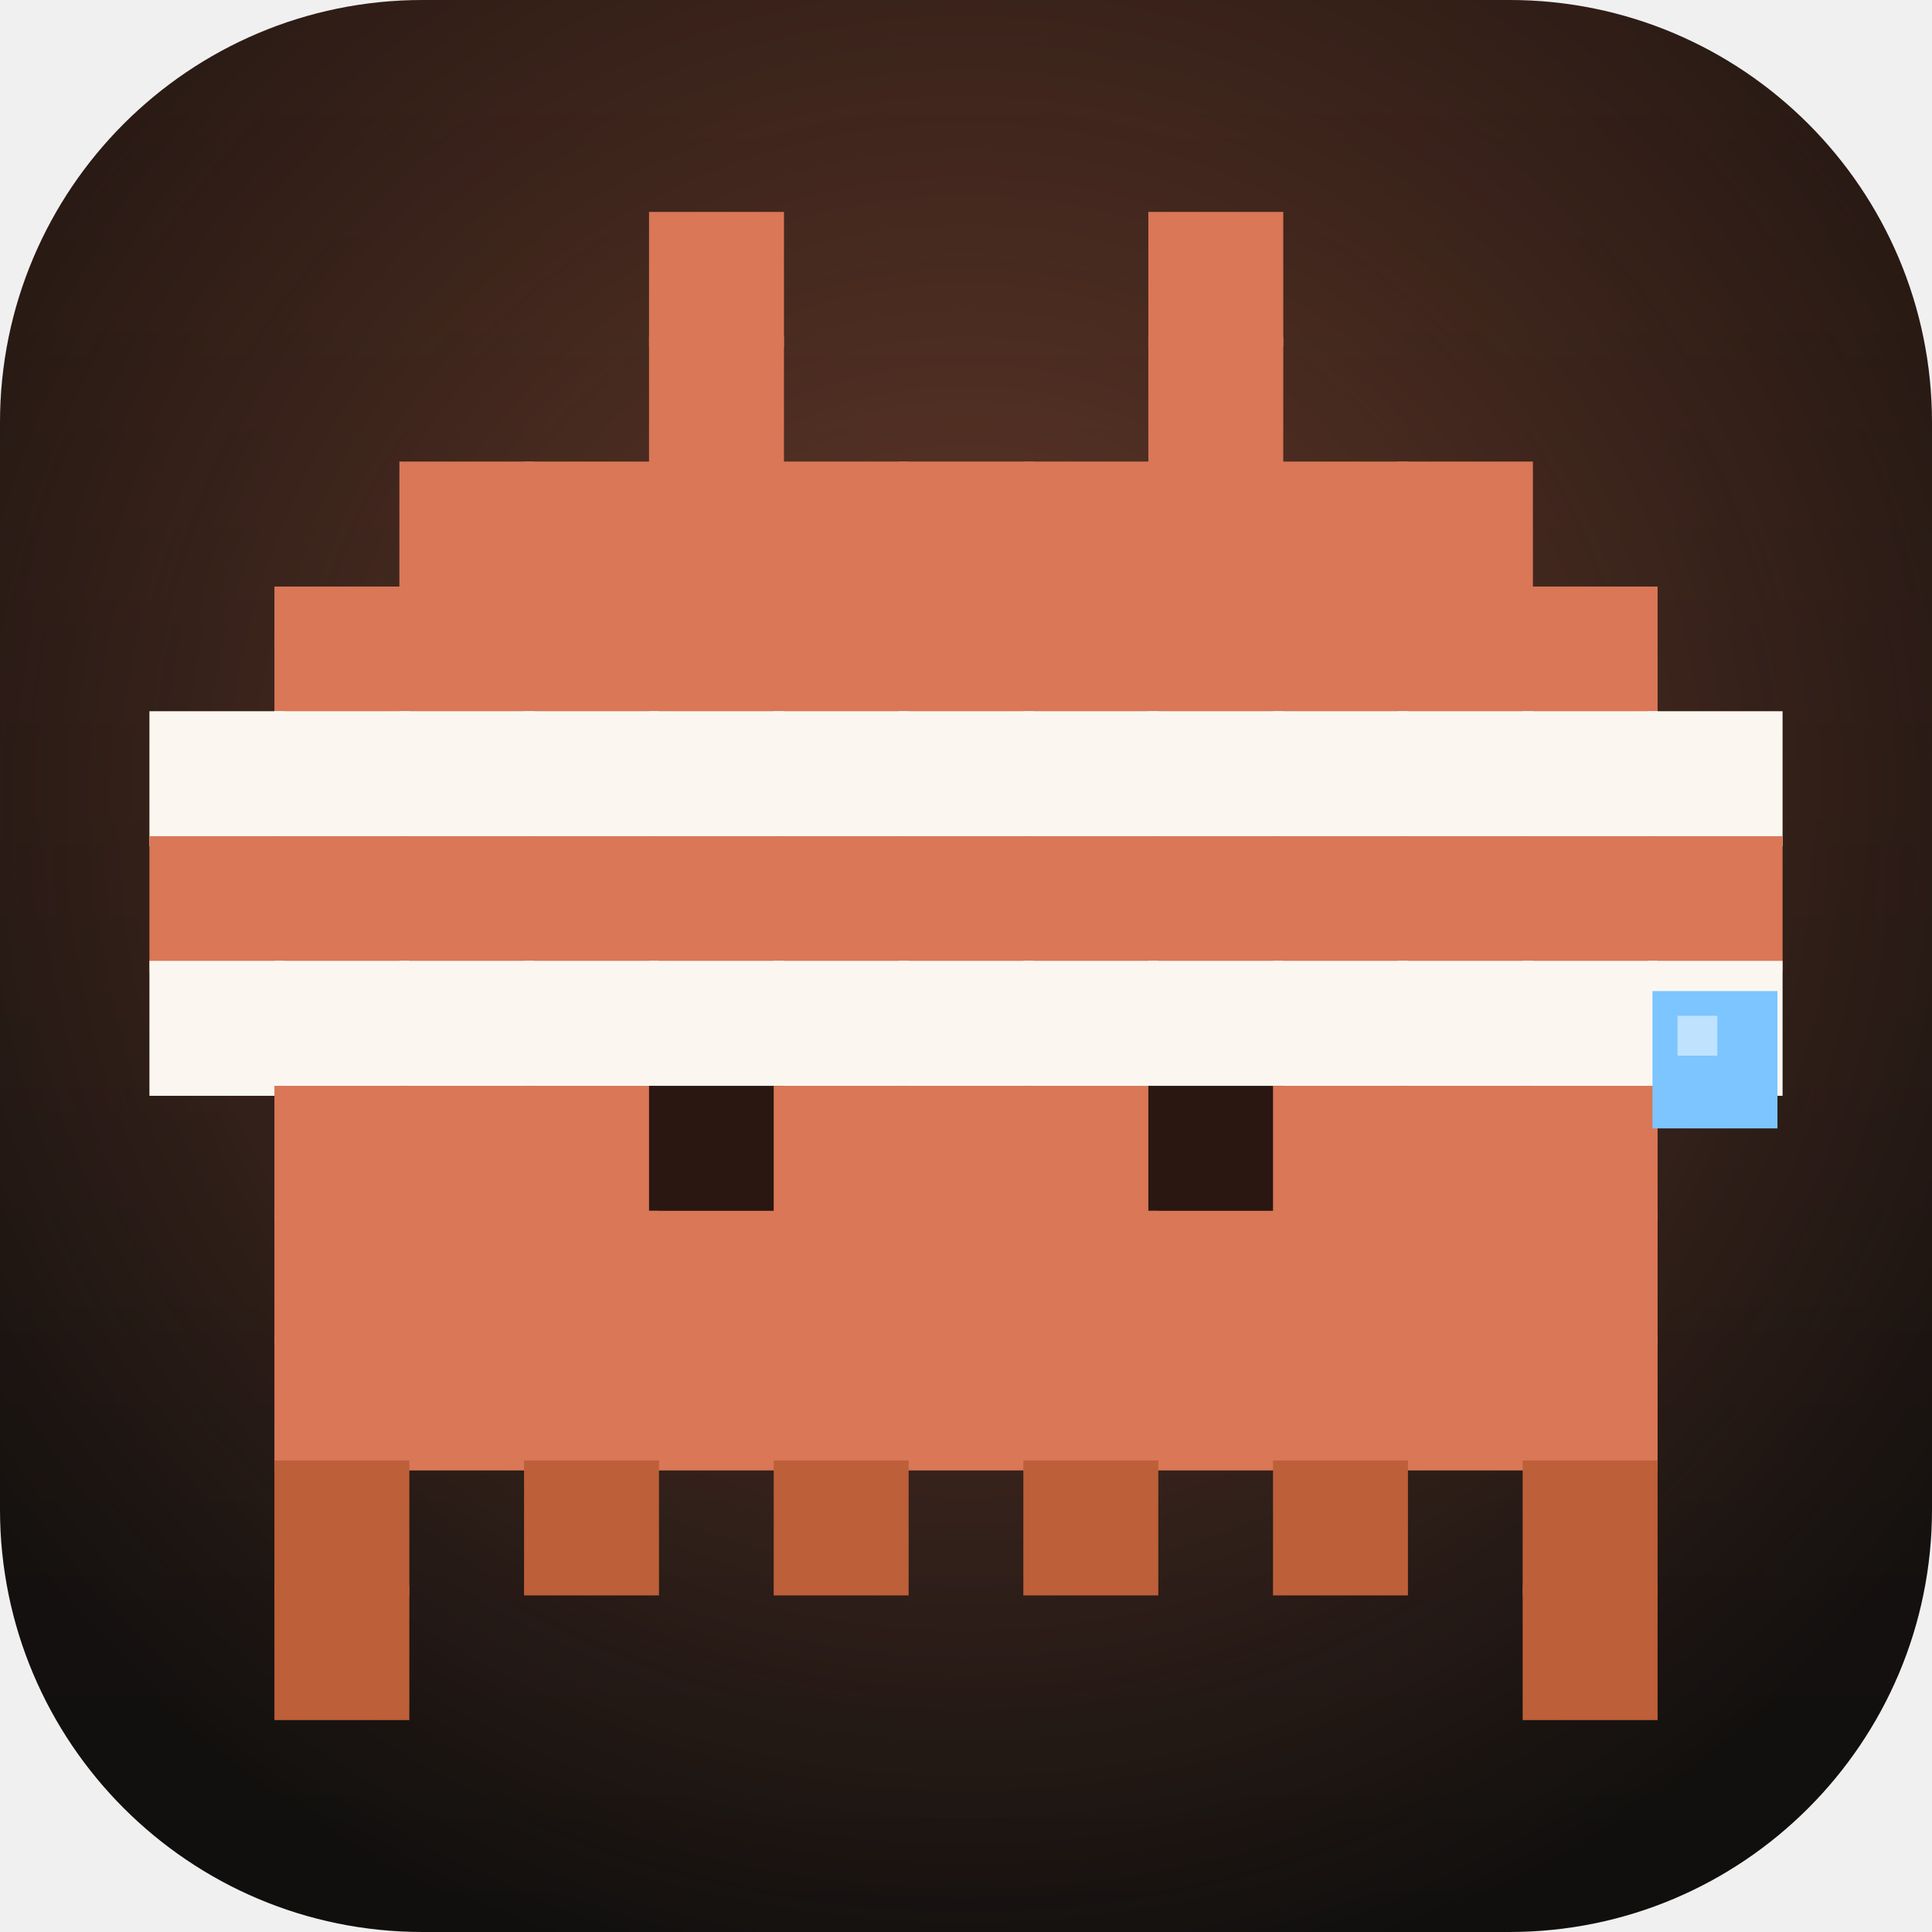
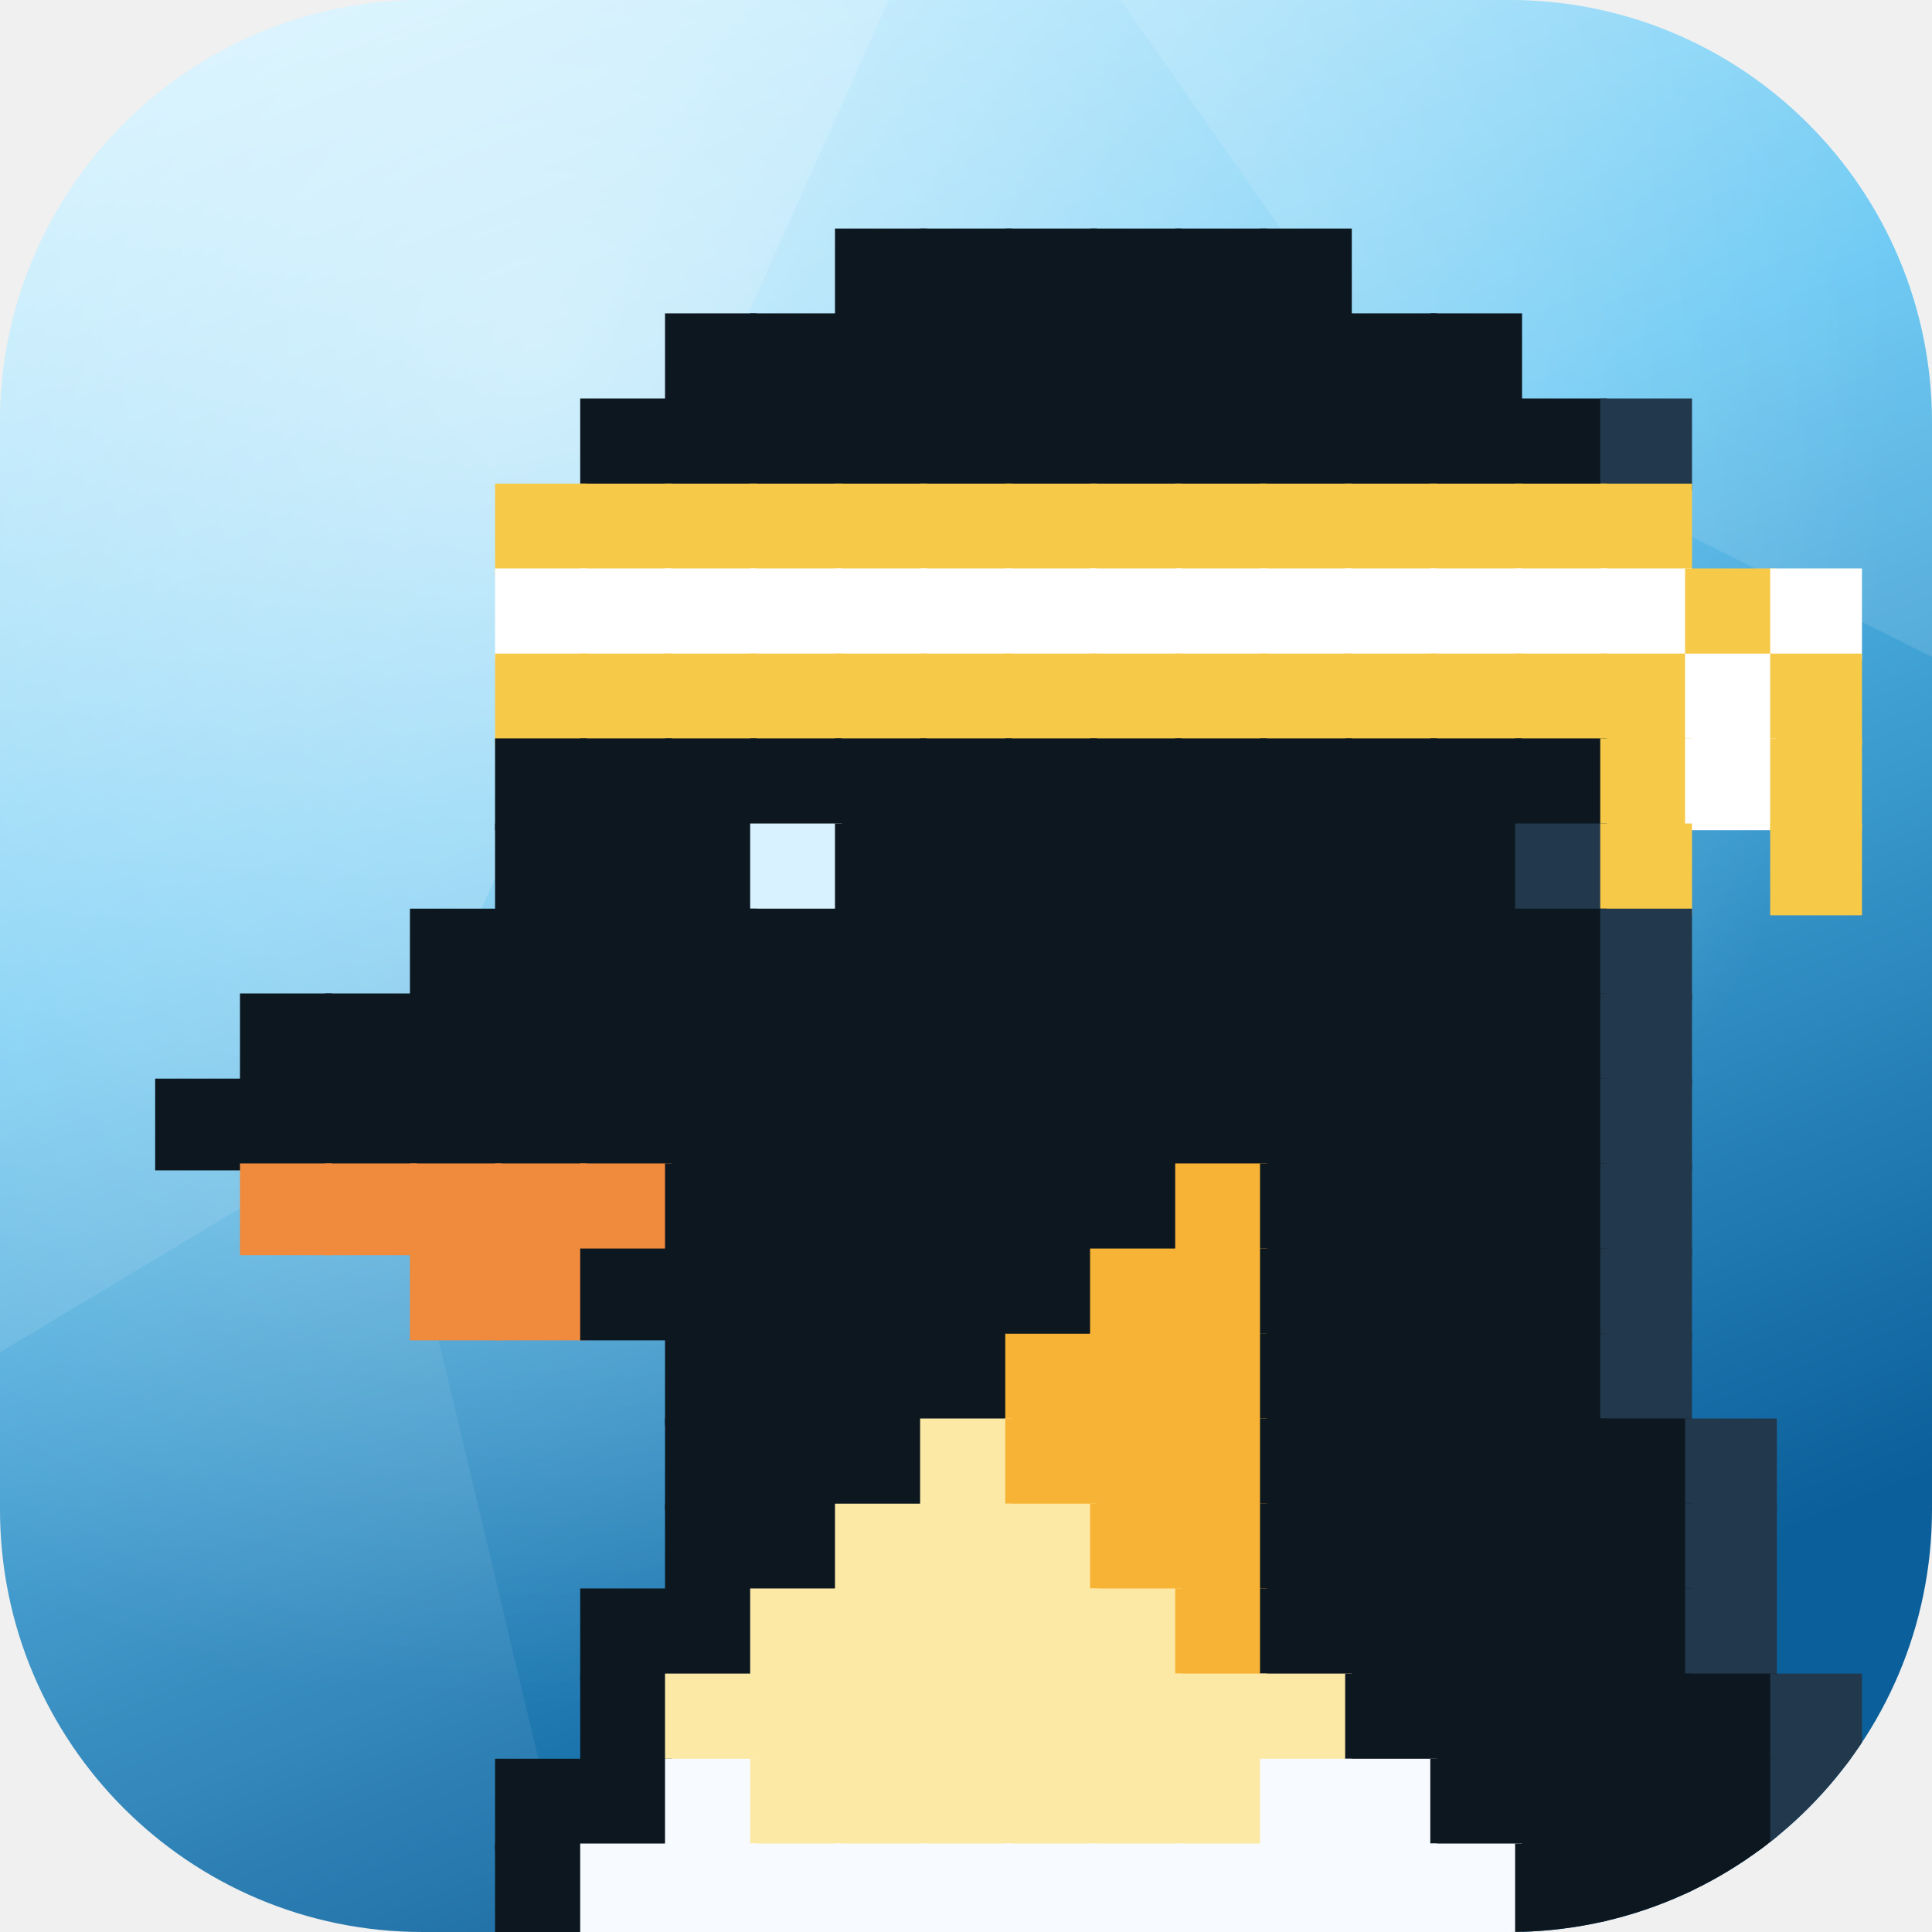
<svg xmlns="http://www.w3.org/2000/svg" width="64" height="64" viewBox="0 0 64 64">
  <defs>
-     <linearGradient id="bg" x1="0" y1="0" x2="0" y2="1">
-       <stop offset="0" stop-color="#241712" />
-       <stop offset="1" stop-color="#100f0e" />
+     <linearGradient id="ice" x1="0" y1="0" x2="0.4" y2="1">
+       <stop offset="0" stop-color="#c9f0ff" />
+       <stop offset="0.45" stop-color="#5cc3f2" />
+       <stop offset="1" stop-color="#0b5f9a" />
    </linearGradient>
-     <radialGradient id="glow" cx="50%" cy="42%" r="62%">
-       <stop offset="0" stop-color="#d97756" stop-opacity="0.38" />
-       <stop offset="1" stop-color="#d97756" stop-opacity="0" />
+     <radialGradient id="light" cx="28%" cy="18%" r="70%">
+       <stop offset="0" stop-color="#ffffff" stop-opacity="0.55" />
+       <stop offset="1" stop-color="#ffffff" stop-opacity="0" />
    </radialGradient>
+     <clipPath id="tile">
+       <rect width="64" height="64" rx="14" />
+     </clipPath>
  </defs>
-   <rect width="64" height="64" rx="14" fill="url(#bg)" />
-   <rect width="64" height="64" rx="14" fill="url(#glow)" />
-   <rect x="21.50" y="7.02" width="4.47" height="4.47" fill="#d97756" />
-   <rect x="38.04" y="7.02" width="4.47" height="4.47" fill="#d97756" />
-   <rect x="21.50" y="11.16" width="4.47" height="4.47" fill="#d97756" />
-   <rect x="38.04" y="11.16" width="4.47" height="4.47" fill="#d97756" />
-   <rect x="13.23" y="15.29" width="4.47" height="4.47" fill="#d97756" />
-   <rect x="17.36" y="15.29" width="4.47" height="4.47" fill="#d97756" />
-   <rect x="21.50" y="15.29" width="4.47" height="4.47" fill="#d97756" />
-   <rect x="25.63" y="15.29" width="4.47" height="4.47" fill="#d97756" />
-   <rect x="29.77" y="15.29" width="4.47" height="4.47" fill="#d97756" />
-   <rect x="33.90" y="15.29" width="4.47" height="4.47" fill="#d97756" />
-   <rect x="38.04" y="15.29" width="4.47" height="4.47" fill="#d97756" />
-   <rect x="42.17" y="15.29" width="4.47" height="4.47" fill="#d97756" />
-   <rect x="46.31" y="15.29" width="4.47" height="4.47" fill="#d97756" />
-   <rect x="9.09" y="19.43" width="4.47" height="4.47" fill="#d97756" />
-   <rect x="13.23" y="19.43" width="4.47" height="4.47" fill="#d97756" />
-   <rect x="17.36" y="19.43" width="4.47" height="4.47" fill="#d97756" />
-   <rect x="21.50" y="19.43" width="4.47" height="4.47" fill="#d97756" />
-   <rect x="25.63" y="19.43" width="4.47" height="4.47" fill="#d97756" />
-   <rect x="29.77" y="19.43" width="4.47" height="4.47" fill="#d97756" />
-   <rect x="33.90" y="19.43" width="4.47" height="4.47" fill="#d97756" />
-   <rect x="38.04" y="19.43" width="4.47" height="4.47" fill="#d97756" />
-   <rect x="42.17" y="19.43" width="4.47" height="4.47" fill="#d97756" />
-   <rect x="46.31" y="19.43" width="4.47" height="4.47" fill="#d97756" />
-   <rect x="50.44" y="19.43" width="4.47" height="4.47" fill="#d97756" />
-   <rect x="4.95" y="23.56" width="4.47" height="4.47" fill="#fbf7f0" />
-   <rect x="9.09" y="23.56" width="4.47" height="4.47" fill="#fbf7f0" />
-   <rect x="13.23" y="23.56" width="4.47" height="4.47" fill="#fbf7f0" />
-   <rect x="17.36" y="23.56" width="4.47" height="4.47" fill="#fbf7f0" />
-   <rect x="21.50" y="23.56" width="4.47" height="4.47" fill="#fbf7f0" />
-   <rect x="25.63" y="23.56" width="4.47" height="4.47" fill="#fbf7f0" />
-   <rect x="29.77" y="23.56" width="4.47" height="4.47" fill="#fbf7f0" />
-   <rect x="33.90" y="23.56" width="4.47" height="4.47" fill="#fbf7f0" />
-   <rect x="38.04" y="23.56" width="4.47" height="4.47" fill="#fbf7f0" />
-   <rect x="42.17" y="23.56" width="4.47" height="4.47" fill="#fbf7f0" />
-   <rect x="46.31" y="23.56" width="4.47" height="4.47" fill="#fbf7f0" />
-   <rect x="50.44" y="23.56" width="4.47" height="4.47" fill="#fbf7f0" />
-   <rect x="54.58" y="23.56" width="4.47" height="4.47" fill="#fbf7f0" />
-   <rect x="4.95" y="27.70" width="4.47" height="4.47" fill="#d97756" />
-   <rect x="9.09" y="27.70" width="4.47" height="4.47" fill="#d97756" />
-   <rect x="13.23" y="27.70" width="4.47" height="4.47" fill="#d97756" />
-   <rect x="17.36" y="27.70" width="4.47" height="4.47" fill="#d97756" />
-   <rect x="21.50" y="27.70" width="4.47" height="4.47" fill="#d97756" />
-   <rect x="25.63" y="27.70" width="4.47" height="4.47" fill="#d97756" />
-   <rect x="29.77" y="27.70" width="4.47" height="4.47" fill="#d97756" />
-   <rect x="33.90" y="27.70" width="4.47" height="4.47" fill="#d97756" />
-   <rect x="38.04" y="27.70" width="4.47" height="4.47" fill="#d97756" />
-   <rect x="42.17" y="27.70" width="4.47" height="4.47" fill="#d97756" />
-   <rect x="46.31" y="27.70" width="4.47" height="4.47" fill="#d97756" />
-   <rect x="50.44" y="27.70" width="4.47" height="4.47" fill="#d97756" />
-   <rect x="54.58" y="27.70" width="4.47" height="4.47" fill="#d97756" />
-   <rect x="4.95" y="31.83" width="4.47" height="4.47" fill="#fbf7f0" />
-   <rect x="9.09" y="31.83" width="4.47" height="4.47" fill="#fbf7f0" />
-   <rect x="13.23" y="31.83" width="4.47" height="4.47" fill="#fbf7f0" />
-   <rect x="17.36" y="31.83" width="4.47" height="4.47" fill="#fbf7f0" />
-   <rect x="21.50" y="31.83" width="4.47" height="4.47" fill="#fbf7f0" />
-   <rect x="25.63" y="31.83" width="4.47" height="4.47" fill="#fbf7f0" />
-   <rect x="29.77" y="31.83" width="4.47" height="4.47" fill="#fbf7f0" />
-   <rect x="33.90" y="31.83" width="4.47" height="4.47" fill="#fbf7f0" />
-   <rect x="38.04" y="31.83" width="4.47" height="4.47" fill="#fbf7f0" />
-   <rect x="42.17" y="31.83" width="4.47" height="4.47" fill="#fbf7f0" />
-   <rect x="46.31" y="31.83" width="4.47" height="4.47" fill="#fbf7f0" />
-   <rect x="50.44" y="31.83" width="4.47" height="4.47" fill="#fbf7f0" />
-   <rect x="54.58" y="31.83" width="4.47" height="4.47" fill="#fbf7f0" />
-   <rect x="9.09" y="35.97" width="4.47" height="4.47" fill="#d97756" />
-   <rect x="13.23" y="35.97" width="4.47" height="4.47" fill="#d97756" />
-   <rect x="17.36" y="35.97" width="4.47" height="4.47" fill="#d97756" />
-   <rect x="21.50" y="35.97" width="4.47" height="4.47" fill="#2a1712" />
-   <rect x="25.63" y="35.97" width="4.47" height="4.47" fill="#d97756" />
-   <rect x="29.77" y="35.97" width="4.47" height="4.47" fill="#d97756" />
-   <rect x="33.90" y="35.97" width="4.47" height="4.47" fill="#d97756" />
-   <rect x="38.04" y="35.97" width="4.47" height="4.47" fill="#2a1712" />
-   <rect x="42.17" y="35.97" width="4.47" height="4.47" fill="#d97756" />
-   <rect x="46.31" y="35.97" width="4.47" height="4.47" fill="#d97756" />
-   <rect x="50.44" y="35.97" width="4.47" height="4.47" fill="#d97756" />
-   <rect x="9.09" y="40.11" width="4.47" height="4.47" fill="#d97756" />
-   <rect x="13.23" y="40.11" width="4.47" height="4.47" fill="#d97756" />
-   <rect x="17.36" y="40.11" width="4.47" height="4.47" fill="#d97756" />
-   <rect x="21.50" y="40.11" width="4.47" height="4.47" fill="#d97756" />
-   <rect x="25.63" y="40.11" width="4.47" height="4.47" fill="#d97756" />
-   <rect x="29.77" y="40.11" width="4.47" height="4.47" fill="#d97756" />
-   <rect x="33.90" y="40.11" width="4.47" height="4.47" fill="#d97756" />
-   <rect x="38.04" y="40.11" width="4.47" height="4.47" fill="#d97756" />
-   <rect x="42.17" y="40.11" width="4.47" height="4.47" fill="#d97756" />
-   <rect x="46.31" y="40.11" width="4.47" height="4.47" fill="#d97756" />
-   <rect x="50.44" y="40.11" width="4.47" height="4.47" fill="#d97756" />
-   <rect x="9.09" y="44.24" width="4.47" height="4.47" fill="#d97756" />
-   <rect x="13.23" y="44.24" width="4.47" height="4.47" fill="#d97756" />
-   <rect x="17.36" y="44.24" width="4.47" height="4.47" fill="#d97756" />
-   <rect x="21.50" y="44.24" width="4.47" height="4.47" fill="#d97756" />
-   <rect x="25.63" y="44.24" width="4.47" height="4.47" fill="#d97756" />
-   <rect x="29.77" y="44.24" width="4.47" height="4.47" fill="#d97756" />
-   <rect x="33.90" y="44.24" width="4.47" height="4.47" fill="#d97756" />
-   <rect x="38.04" y="44.24" width="4.47" height="4.47" fill="#d97756" />
-   <rect x="42.17" y="44.24" width="4.47" height="4.47" fill="#d97756" />
-   <rect x="46.31" y="44.24" width="4.47" height="4.47" fill="#d97756" />
-   <rect x="50.44" y="44.24" width="4.47" height="4.47" fill="#d97756" />
-   <rect x="9.09" y="48.38" width="4.47" height="4.47" fill="#bd5f38" />
-   <rect x="17.36" y="48.38" width="4.47" height="4.47" fill="#bd5f38" />
-   <rect x="25.63" y="48.38" width="4.47" height="4.47" fill="#bd5f38" />
-   <rect x="33.90" y="48.38" width="4.47" height="4.47" fill="#bd5f38" />
-   <rect x="42.17" y="48.38" width="4.47" height="4.47" fill="#bd5f38" />
-   <rect x="50.44" y="48.38" width="4.47" height="4.47" fill="#bd5f38" />
-   <rect x="9.09" y="52.51" width="4.47" height="4.47" fill="#bd5f38" />
-   <rect x="50.44" y="52.51" width="4.47" height="4.47" fill="#bd5f38" />
-   <rect x="54.74" y="32.83" width="4.14" height="4.55" fill="#7cc5ff" />
-   <rect x="55.57" y="33.65" width="1.32" height="1.32" fill="#bfe2ff" />
+   <g clip-path="url(#tile)">
+     <rect width="64" height="64" fill="url(#ice)" />
+     <path d="M0 0 L29.44 0 L12.8 37.12 L0 44.8 Z" fill="#ffffff" fill-opacity="0.16" />
+     <path d="M37.12 0 L64 0 L64 21.76 L46.08 12.8 Z" fill="#ffffff" fill-opacity="0.12" />
+     <path d="M0 44.8 L12.8 37.12 L19.2 64 L0 64 Z" fill="#ffffff" fill-opacity="0.07" />
+     <rect width="64" height="64" fill="url(#light)" />
+     <rect x="27.66" y="7.57" width="3.04" height="3.04" fill="#0c1720" />
+     <rect x="30.48" y="7.57" width="3.04" height="3.04" fill="#0c1720" />
+     <rect x="33.30" y="7.57" width="3.04" height="3.04" fill="#0c1720" />
+     <rect x="36.11" y="7.57" width="3.04" height="3.04" fill="#0c1720" />
+     <rect x="38.93" y="7.57" width="3.04" height="3.04" fill="#0c1720" />
+     <rect x="41.74" y="7.57" width="3.04" height="3.04" fill="#0c1720" />
+     <rect x="22.03" y="10.38" width="3.04" height="3.04" fill="#0c1720" />
+     <rect x="24.85" y="10.38" width="3.04" height="3.04" fill="#0c1720" />
+     <rect x="27.66" y="10.38" width="3.04" height="3.04" fill="#0c1720" />
+     <rect x="30.48" y="10.38" width="3.04" height="3.04" fill="#0c1720" />
+     <rect x="33.30" y="10.38" width="3.04" height="3.04" fill="#0c1720" />
+     <rect x="36.11" y="10.38" width="3.04" height="3.04" fill="#0c1720" />
+     <rect x="38.93" y="10.38" width="3.04" height="3.04" fill="#0c1720" />
+     <rect x="41.74" y="10.38" width="3.04" height="3.04" fill="#0c1720" />
+     <rect x="44.56" y="10.38" width="3.04" height="3.04" fill="#0c1720" />
+     <rect x="47.38" y="10.38" width="3.04" height="3.04" fill="#0c1720" />
+     <rect x="19.22" y="13.20" width="3.04" height="3.04" fill="#0c1720" />
+     <rect x="22.03" y="13.20" width="3.04" height="3.04" fill="#0c1720" />
+     <rect x="24.85" y="13.20" width="3.04" height="3.04" fill="#0c1720" />
+     <rect x="27.66" y="13.20" width="3.04" height="3.04" fill="#0c1720" />
+     <rect x="30.48" y="13.20" width="3.04" height="3.04" fill="#0c1720" />
+     <rect x="33.30" y="13.20" width="3.04" height="3.04" fill="#0c1720" />
+     <rect x="36.11" y="13.20" width="3.04" height="3.04" fill="#0c1720" />
+     <rect x="38.93" y="13.20" width="3.04" height="3.04" fill="#0c1720" />
+     <rect x="41.74" y="13.20" width="3.04" height="3.04" fill="#0c1720" />
+     <rect x="44.56" y="13.20" width="3.04" height="3.04" fill="#0c1720" />
+     <rect x="47.38" y="13.20" width="3.04" height="3.04" fill="#0c1720" />
+     <rect x="50.19" y="13.20" width="3.04" height="3.04" fill="#0c1720" />
+     <rect x="53.01" y="13.20" width="3.04" height="3.04" fill="#22394d" />
+     <rect x="16.40" y="16.02" width="3.04" height="3.04" fill="#f7c948" />
+     <rect x="19.22" y="16.02" width="3.04" height="3.04" fill="#f7c948" />
+     <rect x="22.03" y="16.02" width="3.04" height="3.04" fill="#f7c948" />
+     <rect x="24.85" y="16.02" width="3.04" height="3.04" fill="#f7c948" />
+     <rect x="27.66" y="16.02" width="3.04" height="3.04" fill="#f7c948" />
+     <rect x="30.48" y="16.02" width="3.04" height="3.04" fill="#f7c948" />
+     <rect x="33.30" y="16.02" width="3.04" height="3.04" fill="#f7c948" />
+     <rect x="36.11" y="16.02" width="3.04" height="3.04" fill="#f7c948" />
+     <rect x="38.93" y="16.02" width="3.04" height="3.04" fill="#f7c948" />
+     <rect x="41.74" y="16.02" width="3.04" height="3.04" fill="#f7c948" />
+     <rect x="44.56" y="16.02" width="3.04" height="3.04" fill="#f7c948" />
+     <rect x="47.38" y="16.02" width="3.04" height="3.04" fill="#f7c948" />
+     <rect x="50.19" y="16.02" width="3.04" height="3.04" fill="#f7c948" />
+     <rect x="53.01" y="16.02" width="3.04" height="3.04" fill="#f7c948" />
+     <rect x="16.40" y="18.83" width="3.04" height="3.04" fill="#ffffff" />
+     <rect x="19.22" y="18.83" width="3.04" height="3.04" fill="#ffffff" />
+     <rect x="22.03" y="18.83" width="3.04" height="3.04" fill="#ffffff" />
+     <rect x="24.85" y="18.83" width="3.04" height="3.04" fill="#ffffff" />
+     <rect x="27.66" y="18.83" width="3.04" height="3.04" fill="#ffffff" />
+     <rect x="30.48" y="18.83" width="3.04" height="3.04" fill="#ffffff" />
+     <rect x="33.30" y="18.83" width="3.04" height="3.04" fill="#ffffff" />
+     <rect x="36.11" y="18.83" width="3.04" height="3.04" fill="#ffffff" />
+     <rect x="38.93" y="18.83" width="3.04" height="3.04" fill="#ffffff" />
+     <rect x="41.74" y="18.83" width="3.04" height="3.04" fill="#ffffff" />
+     <rect x="44.56" y="18.83" width="3.04" height="3.04" fill="#ffffff" />
+     <rect x="47.38" y="18.83" width="3.04" height="3.04" fill="#ffffff" />
+     <rect x="50.19" y="18.83" width="3.04" height="3.04" fill="#ffffff" />
+     <rect x="53.01" y="18.83" width="3.04" height="3.04" fill="#ffffff" />
+     <rect x="55.82" y="18.83" width="3.04" height="3.04" fill="#f7c948" />
+     <rect x="58.64" y="18.83" width="3.04" height="3.04" fill="#ffffff" />
+     <rect x="16.40" y="21.65" width="3.04" height="3.04" fill="#f7c948" />
+     <rect x="19.22" y="21.65" width="3.04" height="3.04" fill="#f7c948" />
+     <rect x="22.03" y="21.65" width="3.04" height="3.04" fill="#f7c948" />
+     <rect x="24.85" y="21.65" width="3.04" height="3.04" fill="#f7c948" />
+     <rect x="27.66" y="21.65" width="3.04" height="3.04" fill="#f7c948" />
+     <rect x="30.48" y="21.65" width="3.04" height="3.04" fill="#f7c948" />
+     <rect x="33.30" y="21.65" width="3.04" height="3.04" fill="#f7c948" />
+     <rect x="36.11" y="21.65" width="3.04" height="3.04" fill="#f7c948" />
+     <rect x="38.93" y="21.65" width="3.04" height="3.04" fill="#f7c948" />
+     <rect x="41.74" y="21.65" width="3.04" height="3.04" fill="#f7c948" />
+     <rect x="44.56" y="21.65" width="3.04" height="3.04" fill="#f7c948" />
+     <rect x="47.38" y="21.65" width="3.04" height="3.04" fill="#f7c948" />
+     <rect x="50.19" y="21.65" width="3.04" height="3.04" fill="#f7c948" />
+     <rect x="53.01" y="21.65" width="3.04" height="3.04" fill="#f7c948" />
+     <rect x="55.82" y="21.65" width="3.04" height="3.04" fill="#ffffff" />
+     <rect x="58.64" y="21.65" width="3.04" height="3.04" fill="#f7c948" />
+     <rect x="16.40" y="24.46" width="3.04" height="3.04" fill="#0c1720" />
+     <rect x="19.22" y="24.46" width="3.04" height="3.04" fill="#0c1720" />
+     <rect x="22.03" y="24.46" width="3.04" height="3.04" fill="#0c1720" />
+     <rect x="24.85" y="24.46" width="3.04" height="3.04" fill="#0c1720" />
+     <rect x="27.66" y="24.46" width="3.04" height="3.04" fill="#0c1720" />
+     <rect x="30.48" y="24.46" width="3.04" height="3.04" fill="#0c1720" />
+     <rect x="33.30" y="24.46" width="3.04" height="3.04" fill="#0c1720" />
+     <rect x="36.11" y="24.46" width="3.04" height="3.04" fill="#0c1720" />
+     <rect x="38.93" y="24.46" width="3.04" height="3.04" fill="#0c1720" />
+     <rect x="41.74" y="24.46" width="3.04" height="3.04" fill="#0c1720" />
+     <rect x="44.56" y="24.46" width="3.04" height="3.04" fill="#0c1720" />
+     <rect x="47.38" y="24.46" width="3.04" height="3.04" fill="#0c1720" />
+     <rect x="50.19" y="24.46" width="3.04" height="3.04" fill="#0c1720" />
+     <rect x="53.01" y="24.46" width="3.04" height="3.04" fill="#f7c948" />
+     <rect x="55.82" y="24.46" width="3.04" height="3.04" fill="#ffffff" />
+     <rect x="58.64" y="24.46" width="3.04" height="3.04" fill="#f7c948" />
+     <rect x="16.40" y="27.28" width="3.04" height="3.04" fill="#0c1720" />
+     <rect x="19.22" y="27.28" width="3.04" height="3.04" fill="#0c1720" />
+     <rect x="22.03" y="27.28" width="3.04" height="3.04" fill="#0c1720" />
+     <rect x="24.85" y="27.28" width="3.04" height="3.04" fill="#d9f2ff" />
+     <rect x="27.66" y="27.28" width="3.04" height="3.04" fill="#0c1720" />
+     <rect x="30.48" y="27.28" width="3.04" height="3.04" fill="#0c1720" />
+     <rect x="33.30" y="27.28" width="3.04" height="3.04" fill="#0c1720" />
+     <rect x="36.11" y="27.28" width="3.04" height="3.04" fill="#0c1720" />
+     <rect x="38.93" y="27.28" width="3.04" height="3.04" fill="#0c1720" />
+     <rect x="41.74" y="27.28" width="3.04" height="3.04" fill="#0c1720" />
+     <rect x="44.56" y="27.28" width="3.04" height="3.04" fill="#0c1720" />
+     <rect x="47.38" y="27.28" width="3.04" height="3.04" fill="#0c1720" />
+     <rect x="50.19" y="27.28" width="3.04" height="3.04" fill="#22394d" />
+     <rect x="53.01" y="27.28" width="3.04" height="3.04" fill="#f7c948" />
+     <rect x="58.64" y="27.28" width="3.04" height="3.04" fill="#f7c948" />
+     <rect x="13.58" y="30.10" width="3.04" height="3.04" fill="#0c1720" />
+     <rect x="16.40" y="30.10" width="3.04" height="3.04" fill="#0c1720" />
+     <rect x="19.22" y="30.10" width="3.04" height="3.04" fill="#0c1720" />
+     <rect x="22.03" y="30.10" width="3.04" height="3.04" fill="#0c1720" />
+     <rect x="24.85" y="30.10" width="3.04" height="3.04" fill="#0c1720" />
+     <rect x="27.66" y="30.10" width="3.04" height="3.04" fill="#0c1720" />
+     <rect x="30.48" y="30.10" width="3.04" height="3.04" fill="#0c1720" />
+     <rect x="33.30" y="30.10" width="3.04" height="3.04" fill="#0c1720" />
+     <rect x="36.11" y="30.10" width="3.04" height="3.04" fill="#0c1720" />
+     <rect x="38.93" y="30.10" width="3.04" height="3.04" fill="#0c1720" />
+     <rect x="41.74" y="30.10" width="3.04" height="3.04" fill="#0c1720" />
+     <rect x="44.56" y="30.10" width="3.04" height="3.04" fill="#0c1720" />
+     <rect x="47.38" y="30.10" width="3.04" height="3.04" fill="#0c1720" />
+     <rect x="50.19" y="30.10" width="3.04" height="3.04" fill="#0c1720" />
+     <rect x="53.01" y="30.10" width="3.04" height="3.04" fill="#22394d" />
+     <rect x="7.95" y="32.91" width="3.04" height="3.04" fill="#0c1720" />
+     <rect x="10.77" y="32.91" width="3.04" height="3.04" fill="#0c1720" />
+     <rect x="13.58" y="32.91" width="3.04" height="3.04" fill="#0c1720" />
+     <rect x="16.40" y="32.91" width="3.04" height="3.04" fill="#0c1720" />
+     <rect x="19.22" y="32.91" width="3.04" height="3.04" fill="#0c1720" />
+     <rect x="22.03" y="32.91" width="3.04" height="3.04" fill="#0c1720" />
+     <rect x="24.85" y="32.91" width="3.04" height="3.04" fill="#0c1720" />
+     <rect x="27.66" y="32.91" width="3.04" height="3.04" fill="#0c1720" />
+     <rect x="30.48" y="32.91" width="3.04" height="3.04" fill="#0c1720" />
+     <rect x="33.30" y="32.91" width="3.04" height="3.04" fill="#0c1720" />
+     <rect x="36.11" y="32.91" width="3.04" height="3.04" fill="#0c1720" />
+     <rect x="38.93" y="32.91" width="3.04" height="3.04" fill="#0c1720" />
+     <rect x="41.74" y="32.91" width="3.04" height="3.04" fill="#0c1720" />
+     <rect x="44.56" y="32.91" width="3.04" height="3.04" fill="#0c1720" />
+     <rect x="47.38" y="32.91" width="3.04" height="3.04" fill="#0c1720" />
+     <rect x="50.19" y="32.91" width="3.04" height="3.04" fill="#0c1720" />
+     <rect x="53.01" y="32.91" width="3.04" height="3.04" fill="#22394d" />
+     <rect x="5.14" y="35.73" width="3.04" height="3.04" fill="#0c1720" />
+     <rect x="7.95" y="35.73" width="3.04" height="3.04" fill="#0c1720" />
+     <rect x="10.77" y="35.73" width="3.04" height="3.04" fill="#0c1720" />
+     <rect x="13.58" y="35.73" width="3.04" height="3.04" fill="#0c1720" />
+     <rect x="16.40" y="35.73" width="3.04" height="3.04" fill="#0c1720" />
+     <rect x="19.22" y="35.73" width="3.04" height="3.04" fill="#0c1720" />
+     <rect x="22.03" y="35.73" width="3.04" height="3.04" fill="#0c1720" />
+     <rect x="24.85" y="35.73" width="3.04" height="3.04" fill="#0c1720" />
+     <rect x="27.66" y="35.73" width="3.04" height="3.04" fill="#0c1720" />
+     <rect x="30.48" y="35.73" width="3.04" height="3.04" fill="#0c1720" />
+     <rect x="33.30" y="35.73" width="3.04" height="3.04" fill="#0c1720" />
+     <rect x="36.11" y="35.73" width="3.04" height="3.04" fill="#0c1720" />
+     <rect x="38.93" y="35.73" width="3.04" height="3.04" fill="#0c1720" />
+     <rect x="41.74" y="35.73" width="3.04" height="3.04" fill="#0c1720" />
+     <rect x="44.56" y="35.73" width="3.04" height="3.04" fill="#0c1720" />
+     <rect x="47.38" y="35.73" width="3.04" height="3.04" fill="#0c1720" />
+     <rect x="50.19" y="35.73" width="3.04" height="3.04" fill="#0c1720" />
+     <rect x="53.01" y="35.73" width="3.04" height="3.04" fill="#22394d" />
+     <rect x="7.95" y="38.54" width="3.04" height="3.04" fill="#f08a3c" />
+     <rect x="10.77" y="38.54" width="3.04" height="3.04" fill="#f08a3c" />
+     <rect x="13.58" y="38.54" width="3.04" height="3.04" fill="#f08a3c" />
+     <rect x="16.40" y="38.54" width="3.04" height="3.04" fill="#f08a3c" />
+     <rect x="19.22" y="38.54" width="3.04" height="3.04" fill="#f08a3c" />
+     <rect x="22.03" y="38.54" width="3.04" height="3.04" fill="#0c1720" />
+     <rect x="24.85" y="38.54" width="3.04" height="3.04" fill="#0c1720" />
+     <rect x="27.66" y="38.54" width="3.04" height="3.04" fill="#0c1720" />
+     <rect x="30.48" y="38.54" width="3.04" height="3.04" fill="#0c1720" />
+     <rect x="33.30" y="38.54" width="3.04" height="3.04" fill="#0c1720" />
+     <rect x="36.11" y="38.54" width="3.04" height="3.04" fill="#0c1720" />
+     <rect x="38.93" y="38.54" width="3.04" height="3.04" fill="#f7b335" />
+     <rect x="41.74" y="38.54" width="3.04" height="3.04" fill="#0c1720" />
+     <rect x="44.56" y="38.54" width="3.04" height="3.04" fill="#0c1720" />
+     <rect x="47.38" y="38.54" width="3.04" height="3.04" fill="#0c1720" />
+     <rect x="50.19" y="38.54" width="3.04" height="3.04" fill="#0c1720" />
+     <rect x="53.01" y="38.54" width="3.04" height="3.04" fill="#22394d" />
+     <rect x="13.58" y="41.36" width="3.04" height="3.04" fill="#f08a3c" />
+     <rect x="16.40" y="41.36" width="3.04" height="3.04" fill="#f08a3c" />
+     <rect x="19.22" y="41.36" width="3.04" height="3.04" fill="#0c1720" />
+     <rect x="22.03" y="41.36" width="3.04" height="3.04" fill="#0c1720" />
+     <rect x="24.85" y="41.36" width="3.04" height="3.04" fill="#0c1720" />
+     <rect x="27.66" y="41.36" width="3.04" height="3.04" fill="#0c1720" />
+     <rect x="30.48" y="41.36" width="3.04" height="3.04" fill="#0c1720" />
+     <rect x="33.30" y="41.36" width="3.04" height="3.04" fill="#0c1720" />
+     <rect x="36.11" y="41.36" width="3.04" height="3.04" fill="#f7b335" />
+     <rect x="38.93" y="41.36" width="3.04" height="3.04" fill="#f7b335" />
+     <rect x="41.74" y="41.36" width="3.04" height="3.04" fill="#0c1720" />
+     <rect x="44.56" y="41.36" width="3.04" height="3.04" fill="#0c1720" />
+     <rect x="47.38" y="41.36" width="3.04" height="3.04" fill="#0c1720" />
+     <rect x="50.19" y="41.36" width="3.04" height="3.04" fill="#0c1720" />
+     <rect x="53.01" y="41.36" width="3.04" height="3.04" fill="#22394d" />
+     <rect x="22.03" y="44.18" width="3.04" height="3.04" fill="#0c1720" />
+     <rect x="24.85" y="44.18" width="3.04" height="3.04" fill="#0c1720" />
+     <rect x="27.66" y="44.18" width="3.04" height="3.04" fill="#0c1720" />
+     <rect x="30.48" y="44.18" width="3.04" height="3.04" fill="#0c1720" />
+     <rect x="33.30" y="44.18" width="3.04" height="3.04" fill="#f7b335" />
+     <rect x="36.11" y="44.18" width="3.04" height="3.04" fill="#f7b335" />
+     <rect x="38.93" y="44.18" width="3.04" height="3.04" fill="#f7b335" />
+     <rect x="41.74" y="44.18" width="3.04" height="3.04" fill="#0c1720" />
+     <rect x="44.56" y="44.18" width="3.04" height="3.04" fill="#0c1720" />
+     <rect x="47.38" y="44.18" width="3.04" height="3.04" fill="#0c1720" />
+     <rect x="50.19" y="44.18" width="3.04" height="3.04" fill="#0c1720" />
+     <rect x="53.01" y="44.18" width="3.04" height="3.04" fill="#22394d" />
+     <rect x="22.03" y="46.99" width="3.04" height="3.04" fill="#0c1720" />
+     <rect x="24.85" y="46.99" width="3.04" height="3.04" fill="#0c1720" />
+     <rect x="27.66" y="46.99" width="3.04" height="3.04" fill="#0c1720" />
+     <rect x="30.48" y="46.99" width="3.04" height="3.04" fill="#fde9a6" />
+     <rect x="33.30" y="46.99" width="3.04" height="3.04" fill="#f7b335" />
+     <rect x="36.11" y="46.99" width="3.04" height="3.04" fill="#f7b335" />
+     <rect x="38.93" y="46.99" width="3.04" height="3.04" fill="#f7b335" />
+     <rect x="41.74" y="46.99" width="3.04" height="3.04" fill="#0c1720" />
+     <rect x="44.56" y="46.99" width="3.04" height="3.04" fill="#0c1720" />
+     <rect x="47.38" y="46.99" width="3.04" height="3.04" fill="#0c1720" />
+     <rect x="50.19" y="46.99" width="3.04" height="3.04" fill="#0c1720" />
+     <rect x="53.01" y="46.99" width="3.04" height="3.04" fill="#0c1720" />
+     <rect x="55.82" y="46.99" width="3.04" height="3.04" fill="#22394d" />
+     <rect x="22.03" y="49.81" width="3.04" height="3.04" fill="#0c1720" />
+     <rect x="24.85" y="49.81" width="3.04" height="3.04" fill="#0c1720" />
+     <rect x="27.66" y="49.81" width="3.04" height="3.04" fill="#fde9a6" />
+     <rect x="30.48" y="49.81" width="3.04" height="3.04" fill="#fde9a6" />
+     <rect x="33.30" y="49.81" width="3.04" height="3.04" fill="#fde9a6" />
+     <rect x="36.11" y="49.81" width="3.04" height="3.04" fill="#f7b335" />
+     <rect x="38.93" y="49.81" width="3.04" height="3.04" fill="#f7b335" />
+     <rect x="41.74" y="49.81" width="3.04" height="3.04" fill="#0c1720" />
+     <rect x="44.56" y="49.81" width="3.04" height="3.04" fill="#0c1720" />
+     <rect x="47.38" y="49.81" width="3.04" height="3.04" fill="#0c1720" />
+     <rect x="50.19" y="49.81" width="3.04" height="3.04" fill="#0c1720" />
+     <rect x="53.01" y="49.81" width="3.04" height="3.04" fill="#0c1720" />
+     <rect x="55.82" y="49.81" width="3.04" height="3.04" fill="#22394d" />
+     <rect x="19.22" y="52.62" width="3.04" height="3.04" fill="#0c1720" />
+     <rect x="22.03" y="52.62" width="3.04" height="3.04" fill="#0c1720" />
+     <rect x="24.85" y="52.62" width="3.04" height="3.04" fill="#fde9a6" />
+     <rect x="27.66" y="52.62" width="3.04" height="3.04" fill="#fde9a6" />
+     <rect x="30.48" y="52.62" width="3.04" height="3.04" fill="#fde9a6" />
+     <rect x="33.30" y="52.62" width="3.04" height="3.04" fill="#fde9a6" />
+     <rect x="36.11" y="52.62" width="3.04" height="3.04" fill="#fde9a6" />
+     <rect x="38.93" y="52.62" width="3.04" height="3.04" fill="#f7b335" />
+     <rect x="41.74" y="52.62" width="3.04" height="3.04" fill="#0c1720" />
+     <rect x="44.56" y="52.62" width="3.04" height="3.04" fill="#0c1720" />
+     <rect x="47.38" y="52.62" width="3.04" height="3.04" fill="#0c1720" />
+     <rect x="50.19" y="52.62" width="3.04" height="3.04" fill="#0c1720" />
+     <rect x="53.01" y="52.62" width="3.04" height="3.04" fill="#0c1720" />
+     <rect x="55.82" y="52.62" width="3.04" height="3.04" fill="#22394d" />
+     <rect x="19.22" y="55.44" width="3.04" height="3.04" fill="#0c1720" />
+     <rect x="22.03" y="55.44" width="3.04" height="3.04" fill="#fde9a6" />
+     <rect x="24.85" y="55.44" width="3.04" height="3.04" fill="#fde9a6" />
+     <rect x="27.66" y="55.44" width="3.04" height="3.04" fill="#fde9a6" />
+     <rect x="30.48" y="55.44" width="3.04" height="3.04" fill="#fde9a6" />
+     <rect x="33.30" y="55.44" width="3.04" height="3.04" fill="#fde9a6" />
+     <rect x="36.11" y="55.44" width="3.04" height="3.04" fill="#fde9a6" />
+     <rect x="38.93" y="55.44" width="3.04" height="3.04" fill="#fde9a6" />
+     <rect x="41.74" y="55.44" width="3.04" height="3.04" fill="#fde9a6" />
+     <rect x="44.56" y="55.44" width="3.04" height="3.04" fill="#0c1720" />
+     <rect x="47.38" y="55.44" width="3.04" height="3.04" fill="#0c1720" />
+     <rect x="50.19" y="55.44" width="3.04" height="3.04" fill="#0c1720" />
+     <rect x="53.01" y="55.44" width="3.04" height="3.04" fill="#0c1720" />
+     <rect x="55.82" y="55.44" width="3.04" height="3.04" fill="#0c1720" />
+     <rect x="58.64" y="55.44" width="3.04" height="3.04" fill="#22394d" />
+     <rect x="16.40" y="58.26" width="3.04" height="3.04" fill="#0c1720" />
+     <rect x="19.22" y="58.26" width="3.04" height="3.04" fill="#0c1720" />
+     <rect x="22.03" y="58.26" width="3.04" height="3.04" fill="#f7fbff" />
+     <rect x="24.85" y="58.26" width="3.04" height="3.04" fill="#fde9a6" />
+     <rect x="27.66" y="58.26" width="3.04" height="3.04" fill="#fde9a6" />
+     <rect x="30.48" y="58.26" width="3.04" height="3.04" fill="#fde9a6" />
+     <rect x="33.30" y="58.26" width="3.04" height="3.04" fill="#fde9a6" />
+     <rect x="36.11" y="58.26" width="3.04" height="3.04" fill="#fde9a6" />
+     <rect x="38.93" y="58.26" width="3.04" height="3.04" fill="#fde9a6" />
+     <rect x="41.74" y="58.26" width="3.04" height="3.04" fill="#f7fbff" />
+     <rect x="44.56" y="58.26" width="3.04" height="3.04" fill="#f7fbff" />
+     <rect x="47.38" y="58.26" width="3.04" height="3.04" fill="#0c1720" />
+     <rect x="50.19" y="58.26" width="3.04" height="3.04" fill="#0c1720" />
+     <rect x="53.01" y="58.26" width="3.04" height="3.04" fill="#0c1720" />
+     <rect x="55.82" y="58.26" width="3.04" height="3.04" fill="#0c1720" />
+     <rect x="58.64" y="58.26" width="3.04" height="3.04" fill="#22394d" />
+     <rect x="16.40" y="61.07" width="3.04" height="3.04" fill="#0c1720" />
+     <rect x="19.22" y="61.07" width="3.04" height="3.04" fill="#f7fbff" />
+     <rect x="22.03" y="61.07" width="3.04" height="3.04" fill="#f7fbff" />
+     <rect x="24.85" y="61.07" width="3.04" height="3.04" fill="#f7fbff" />
+     <rect x="27.66" y="61.07" width="3.04" height="3.04" fill="#f7fbff" />
+     <rect x="30.48" y="61.07" width="3.04" height="3.04" fill="#f7fbff" />
+     <rect x="33.30" y="61.07" width="3.04" height="3.04" fill="#f7fbff" />
+     <rect x="36.11" y="61.07" width="3.04" height="3.04" fill="#f7fbff" />
+     <rect x="38.93" y="61.07" width="3.04" height="3.04" fill="#f7fbff" />
+     <rect x="41.74" y="61.07" width="3.04" height="3.04" fill="#f7fbff" />
+     <rect x="44.56" y="61.07" width="3.04" height="3.04" fill="#f7fbff" />
+     <rect x="47.38" y="61.07" width="3.04" height="3.04" fill="#f7fbff" />
+     <rect x="50.19" y="61.07" width="3.04" height="3.04" fill="#0c1720" />
+     <rect x="53.01" y="61.07" width="3.04" height="3.04" fill="#0c1720" />
+     <rect x="55.82" y="61.07" width="3.04" height="3.04" fill="#0c1720" />
+     <rect x="58.64" y="61.07" width="3.04" height="3.04" fill="#22394d" />
+   </g>
</svg>
